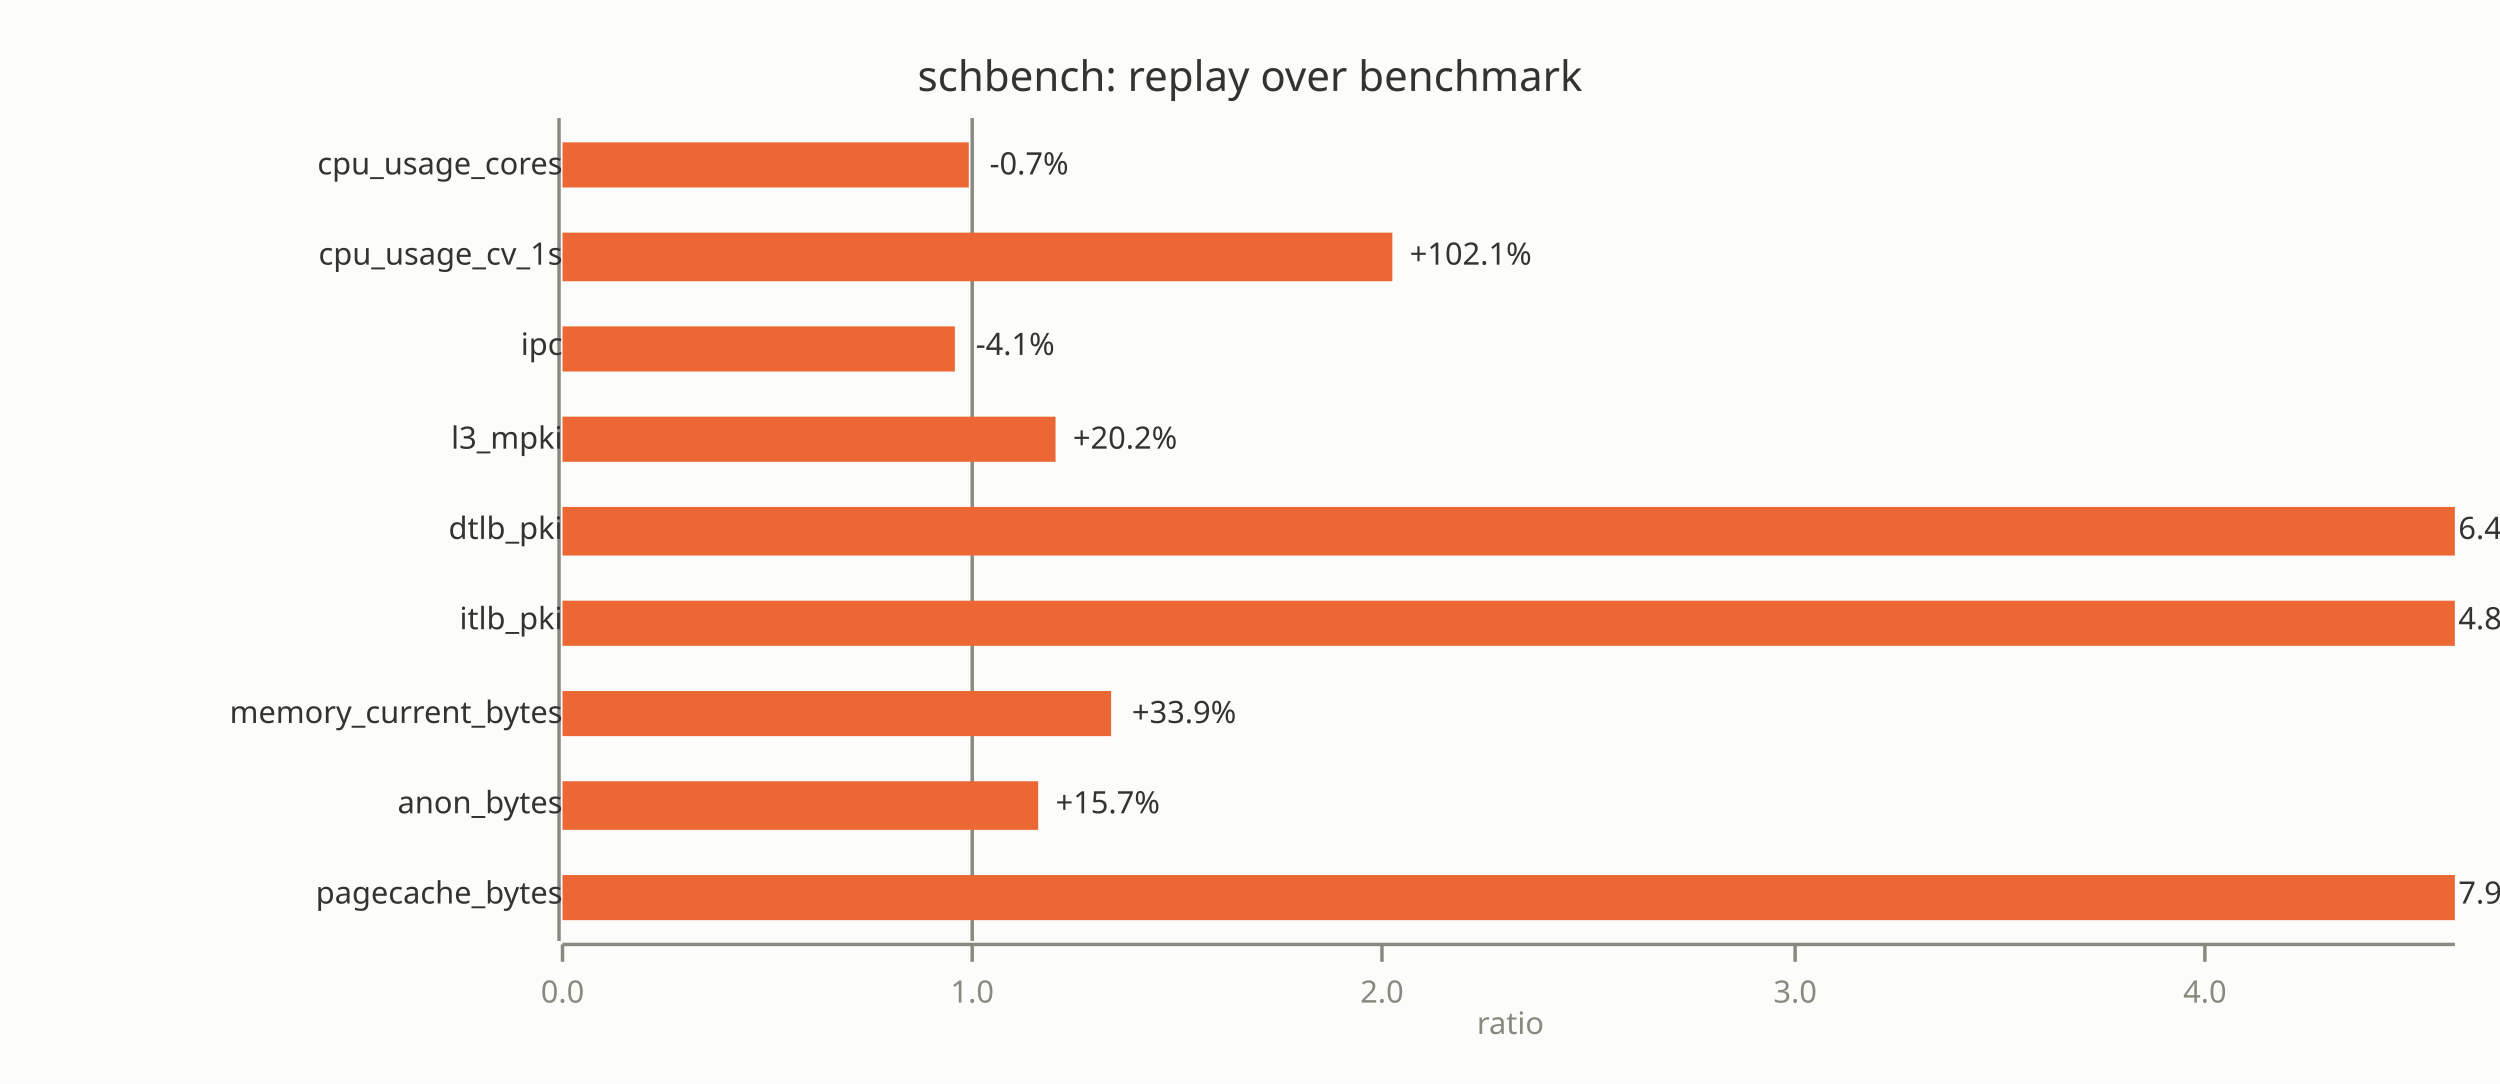
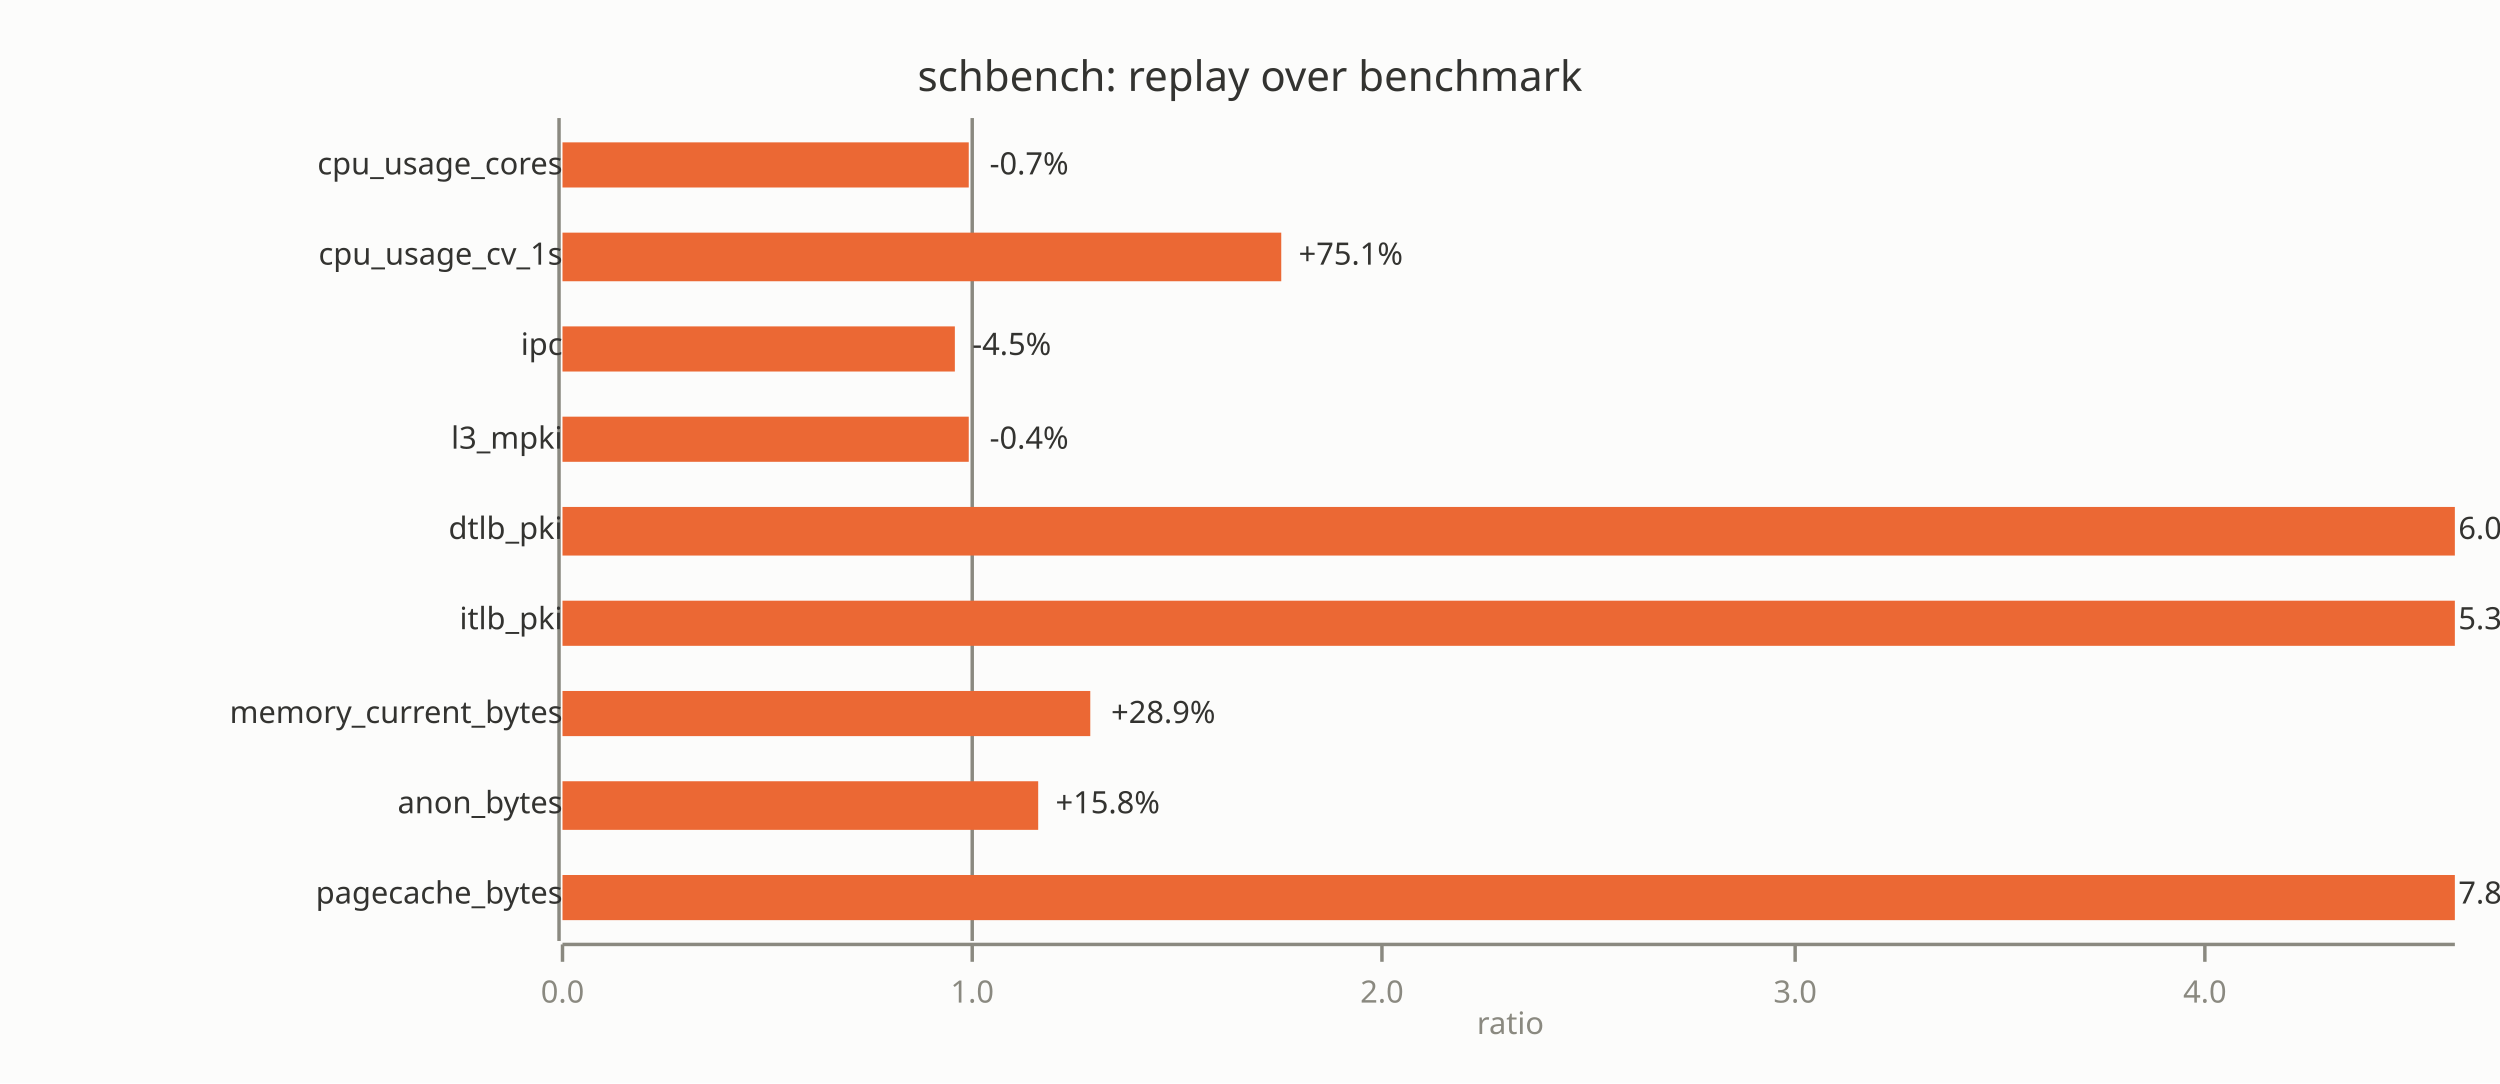
<svg xmlns="http://www.w3.org/2000/svg" width="720" height="312" viewBox="0 0 720 312">
  <rect x="0" y="0" width="720" height="312" opacity="1" fill="#FCFCFB" stroke="none" />
  <text x="360" y="17" dy="0.76em" text-anchor="middle" font-family="sans-serif" font-size="12.097" opacity="1" fill="#333330">
schbench: replay over benchmark
</text>
  <text x="435" y="300" dy="-0.5ex" text-anchor="middle" font-family="sans-serif" font-size="8.871" opacity="1" fill="#8A8980">
ratio
</text>
  <polyline fill="none" opacity="1" stroke="#8A8980" stroke-width="1" points="161,34 161,271 " />
  <polyline fill="none" opacity="1" stroke="#8A8980" stroke-width="1" points="162,272 707,272 " />
  <text x="162" y="282" dy="0.76em" text-anchor="middle" font-family="sans-serif" font-size="8.871" opacity="1" fill="#8A8980">
0.0
</text>
  <polyline fill="none" opacity="1" stroke="#8A8980" stroke-width="1" points="162,272 162,277 " />
  <text x="280" y="282" dy="0.76em" text-anchor="middle" font-family="sans-serif" font-size="8.871" opacity="1" fill="#8A8980">
1.0
</text>
  <polyline fill="none" opacity="1" stroke="#8A8980" stroke-width="1" points="280,272 280,277 " />
  <text x="398" y="282" dy="0.76em" text-anchor="middle" font-family="sans-serif" font-size="8.871" opacity="1" fill="#8A8980">
2.0
</text>
  <polyline fill="none" opacity="1" stroke="#8A8980" stroke-width="1" points="398,272 398,277 " />
  <text x="517" y="282" dy="0.76em" text-anchor="middle" font-family="sans-serif" font-size="8.871" opacity="1" fill="#8A8980">
3.0
</text>
  <polyline fill="none" opacity="1" stroke="#8A8980" stroke-width="1" points="517,272 517,277 " />
  <text x="635" y="282" dy="0.76em" text-anchor="middle" font-family="sans-serif" font-size="8.871" opacity="1" fill="#8A8980">
4.0
</text>
  <polyline fill="none" opacity="1" stroke="#8A8980" stroke-width="1" points="635,272 635,277 " />
  <polyline fill="none" opacity="1" stroke="#8A8980" stroke-width="1" points="280,271 280,34 " />
  <rect x="162" y="41" width="117" height="13" opacity="1" fill="#EB6834" stroke="none" />
  <text x="162" y="48" dy="0.5ex" text-anchor="end" font-family="sans-serif" font-size="8.871" opacity="1" fill="#333330">
cpu_usage_cores
</text>
  <text x="285" y="48" dy="0.5ex" text-anchor="start" font-family="sans-serif" font-size="8.871" opacity="1" fill="#333330">
-0.7%
</text>
-   <rect x="162" y="67" width="239" height="14" opacity="1" fill="#EB6834" stroke="none" />
+   <rect x="162" y="67" width="207" height="14" opacity="1" fill="#EB6834" stroke="none" />
  <text x="162" y="74" dy="0.5ex" text-anchor="end" font-family="sans-serif" font-size="8.871" opacity="1" fill="#333330">
cpu_usage_cv_1s
</text>
-   <text x="406" y="74" dy="0.5ex" text-anchor="start" font-family="sans-serif" font-size="8.871" opacity="1" fill="#333330">
- +102.1%
+   <text x="374" y="74" dy="0.5ex" text-anchor="start" font-family="sans-serif" font-size="8.871" opacity="1" fill="#333330">
+ +75.1%
</text>
  <rect x="162" y="94" width="113" height="13" opacity="1" fill="#EB6834" stroke="none" />
  <text x="162" y="100" dy="0.5ex" text-anchor="end" font-family="sans-serif" font-size="8.871" opacity="1" fill="#333330">
ipc
</text>
-   <text x="281" y="100" dy="0.5ex" text-anchor="start" font-family="sans-serif" font-size="8.871" opacity="1" fill="#333330">
- -4.1%
+   <text x="280" y="100" dy="0.5ex" text-anchor="start" font-family="sans-serif" font-size="8.871" opacity="1" fill="#333330">
+ -4.5%
</text>
-   <rect x="162" y="120" width="142" height="13" opacity="1" fill="#EB6834" stroke="none" />
+   <rect x="162" y="120" width="117" height="13" opacity="1" fill="#EB6834" stroke="none" />
  <text x="162" y="127" dy="0.5ex" text-anchor="end" font-family="sans-serif" font-size="8.871" opacity="1" fill="#333330">
l3_mpki
</text>
-   <text x="309" y="127" dy="0.5ex" text-anchor="start" font-family="sans-serif" font-size="8.871" opacity="1" fill="#333330">
- +20.2%
+   <text x="285" y="127" dy="0.5ex" text-anchor="start" font-family="sans-serif" font-size="8.871" opacity="1" fill="#333330">
+ -0.4%
</text>
  <rect x="162" y="146" width="545" height="14" opacity="1" fill="#EB6834" stroke="none" />
  <text x="162" y="153" dy="0.5ex" text-anchor="end" font-family="sans-serif" font-size="8.871" opacity="1" fill="#333330">
dtlb_pki
</text>
  <text x="708" y="153" dy="0.5ex" text-anchor="start" font-family="sans-serif" font-size="8.871" opacity="1" fill="#333330">
- 6.49x
+ 6.07x
</text>
  <rect x="162" y="173" width="545" height="13" opacity="1" fill="#EB6834" stroke="none" />
  <text x="162" y="179" dy="0.5ex" text-anchor="end" font-family="sans-serif" font-size="8.871" opacity="1" fill="#333330">
itlb_pki
</text>
  <text x="708" y="179" dy="0.5ex" text-anchor="start" font-family="sans-serif" font-size="8.871" opacity="1" fill="#333330">
- 4.83x
+ 5.38x
</text>
-   <rect x="162" y="199" width="158" height="13" opacity="1" fill="#EB6834" stroke="none" />
+   <rect x="162" y="199" width="152" height="13" opacity="1" fill="#EB6834" stroke="none" />
  <text x="162" y="206" dy="0.5ex" text-anchor="end" font-family="sans-serif" font-size="8.871" opacity="1" fill="#333330">
memory_current_bytes
</text>
-   <text x="326" y="206" dy="0.5ex" text-anchor="start" font-family="sans-serif" font-size="8.871" opacity="1" fill="#333330">
- +33.9%
+   <text x="320" y="206" dy="0.5ex" text-anchor="start" font-family="sans-serif" font-size="8.871" opacity="1" fill="#333330">
+ +28.9%
</text>
  <rect x="162" y="225" width="137" height="14" opacity="1" fill="#EB6834" stroke="none" />
  <text x="162" y="232" dy="0.5ex" text-anchor="end" font-family="sans-serif" font-size="8.871" opacity="1" fill="#333330">
anon_bytes
</text>
  <text x="304" y="232" dy="0.5ex" text-anchor="start" font-family="sans-serif" font-size="8.871" opacity="1" fill="#333330">
- +15.7%
+ +15.8%
</text>
  <rect x="162" y="252" width="545" height="13" opacity="1" fill="#EB6834" stroke="none" />
  <text x="162" y="258" dy="0.5ex" text-anchor="end" font-family="sans-serif" font-size="8.871" opacity="1" fill="#333330">
pagecache_bytes
</text>
  <text x="708" y="258" dy="0.5ex" text-anchor="start" font-family="sans-serif" font-size="8.871" opacity="1" fill="#333330">
- 7.97x
+ 7.81x
</text>
</svg>
